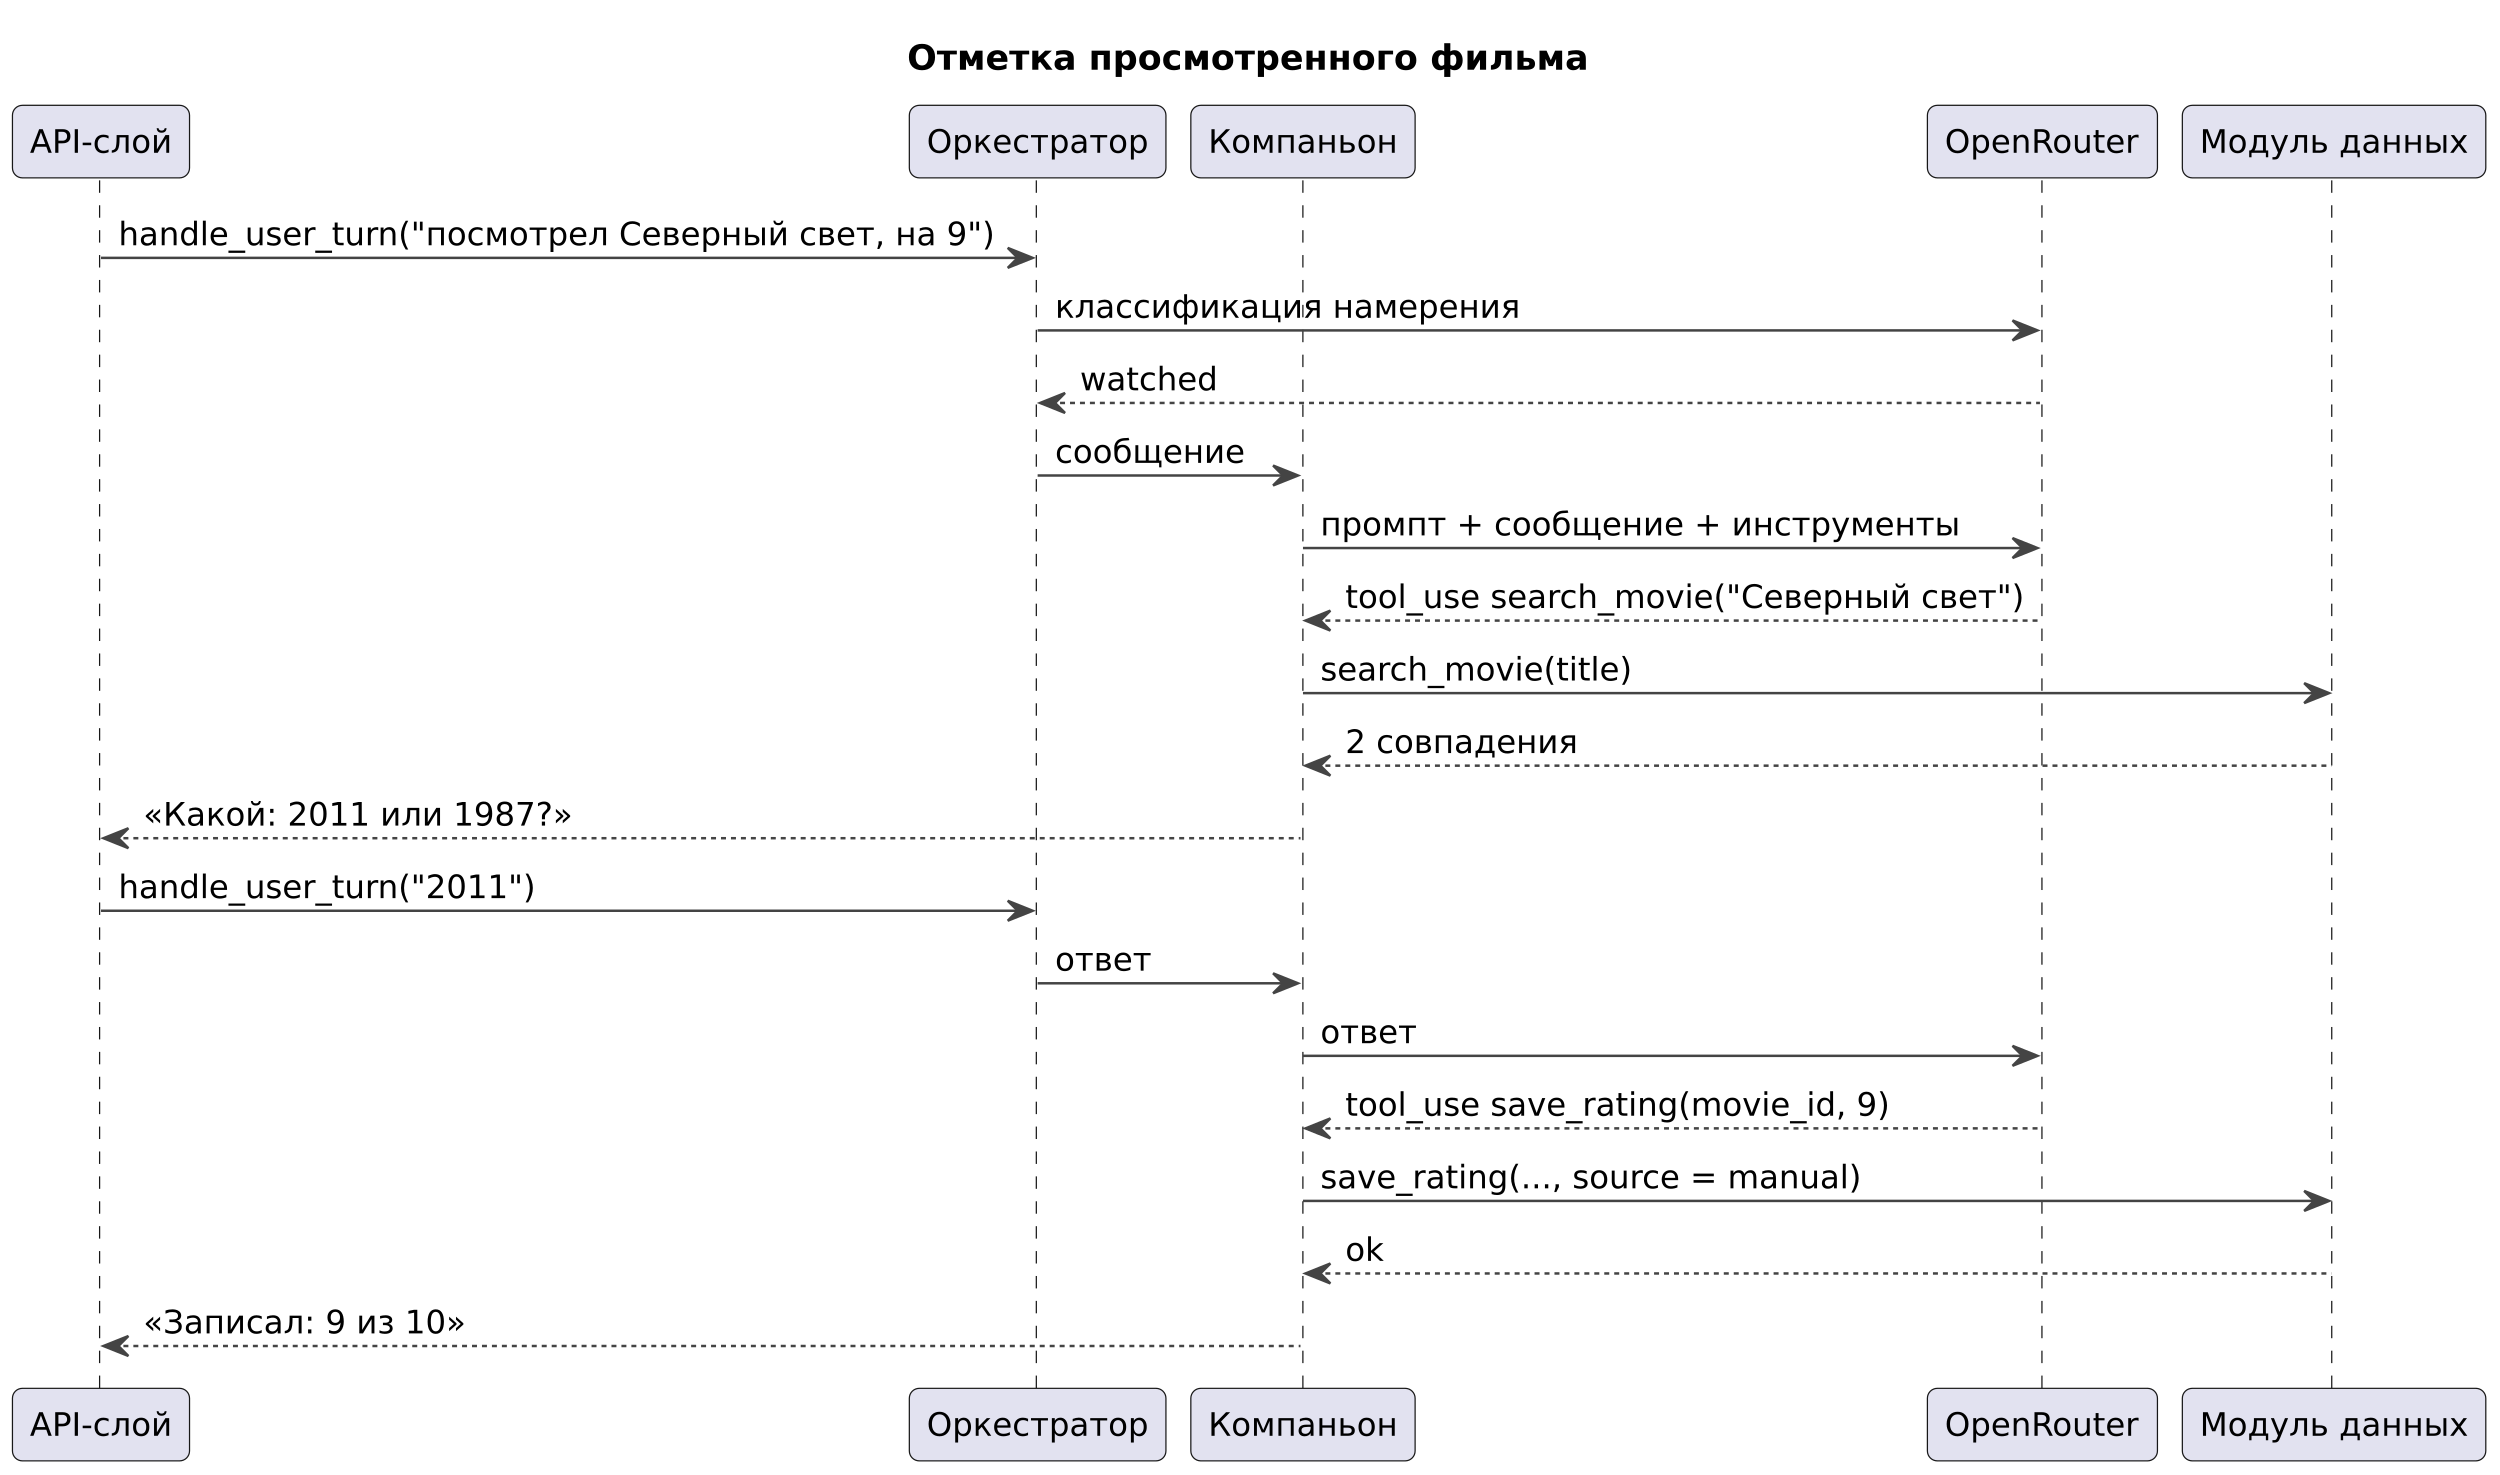
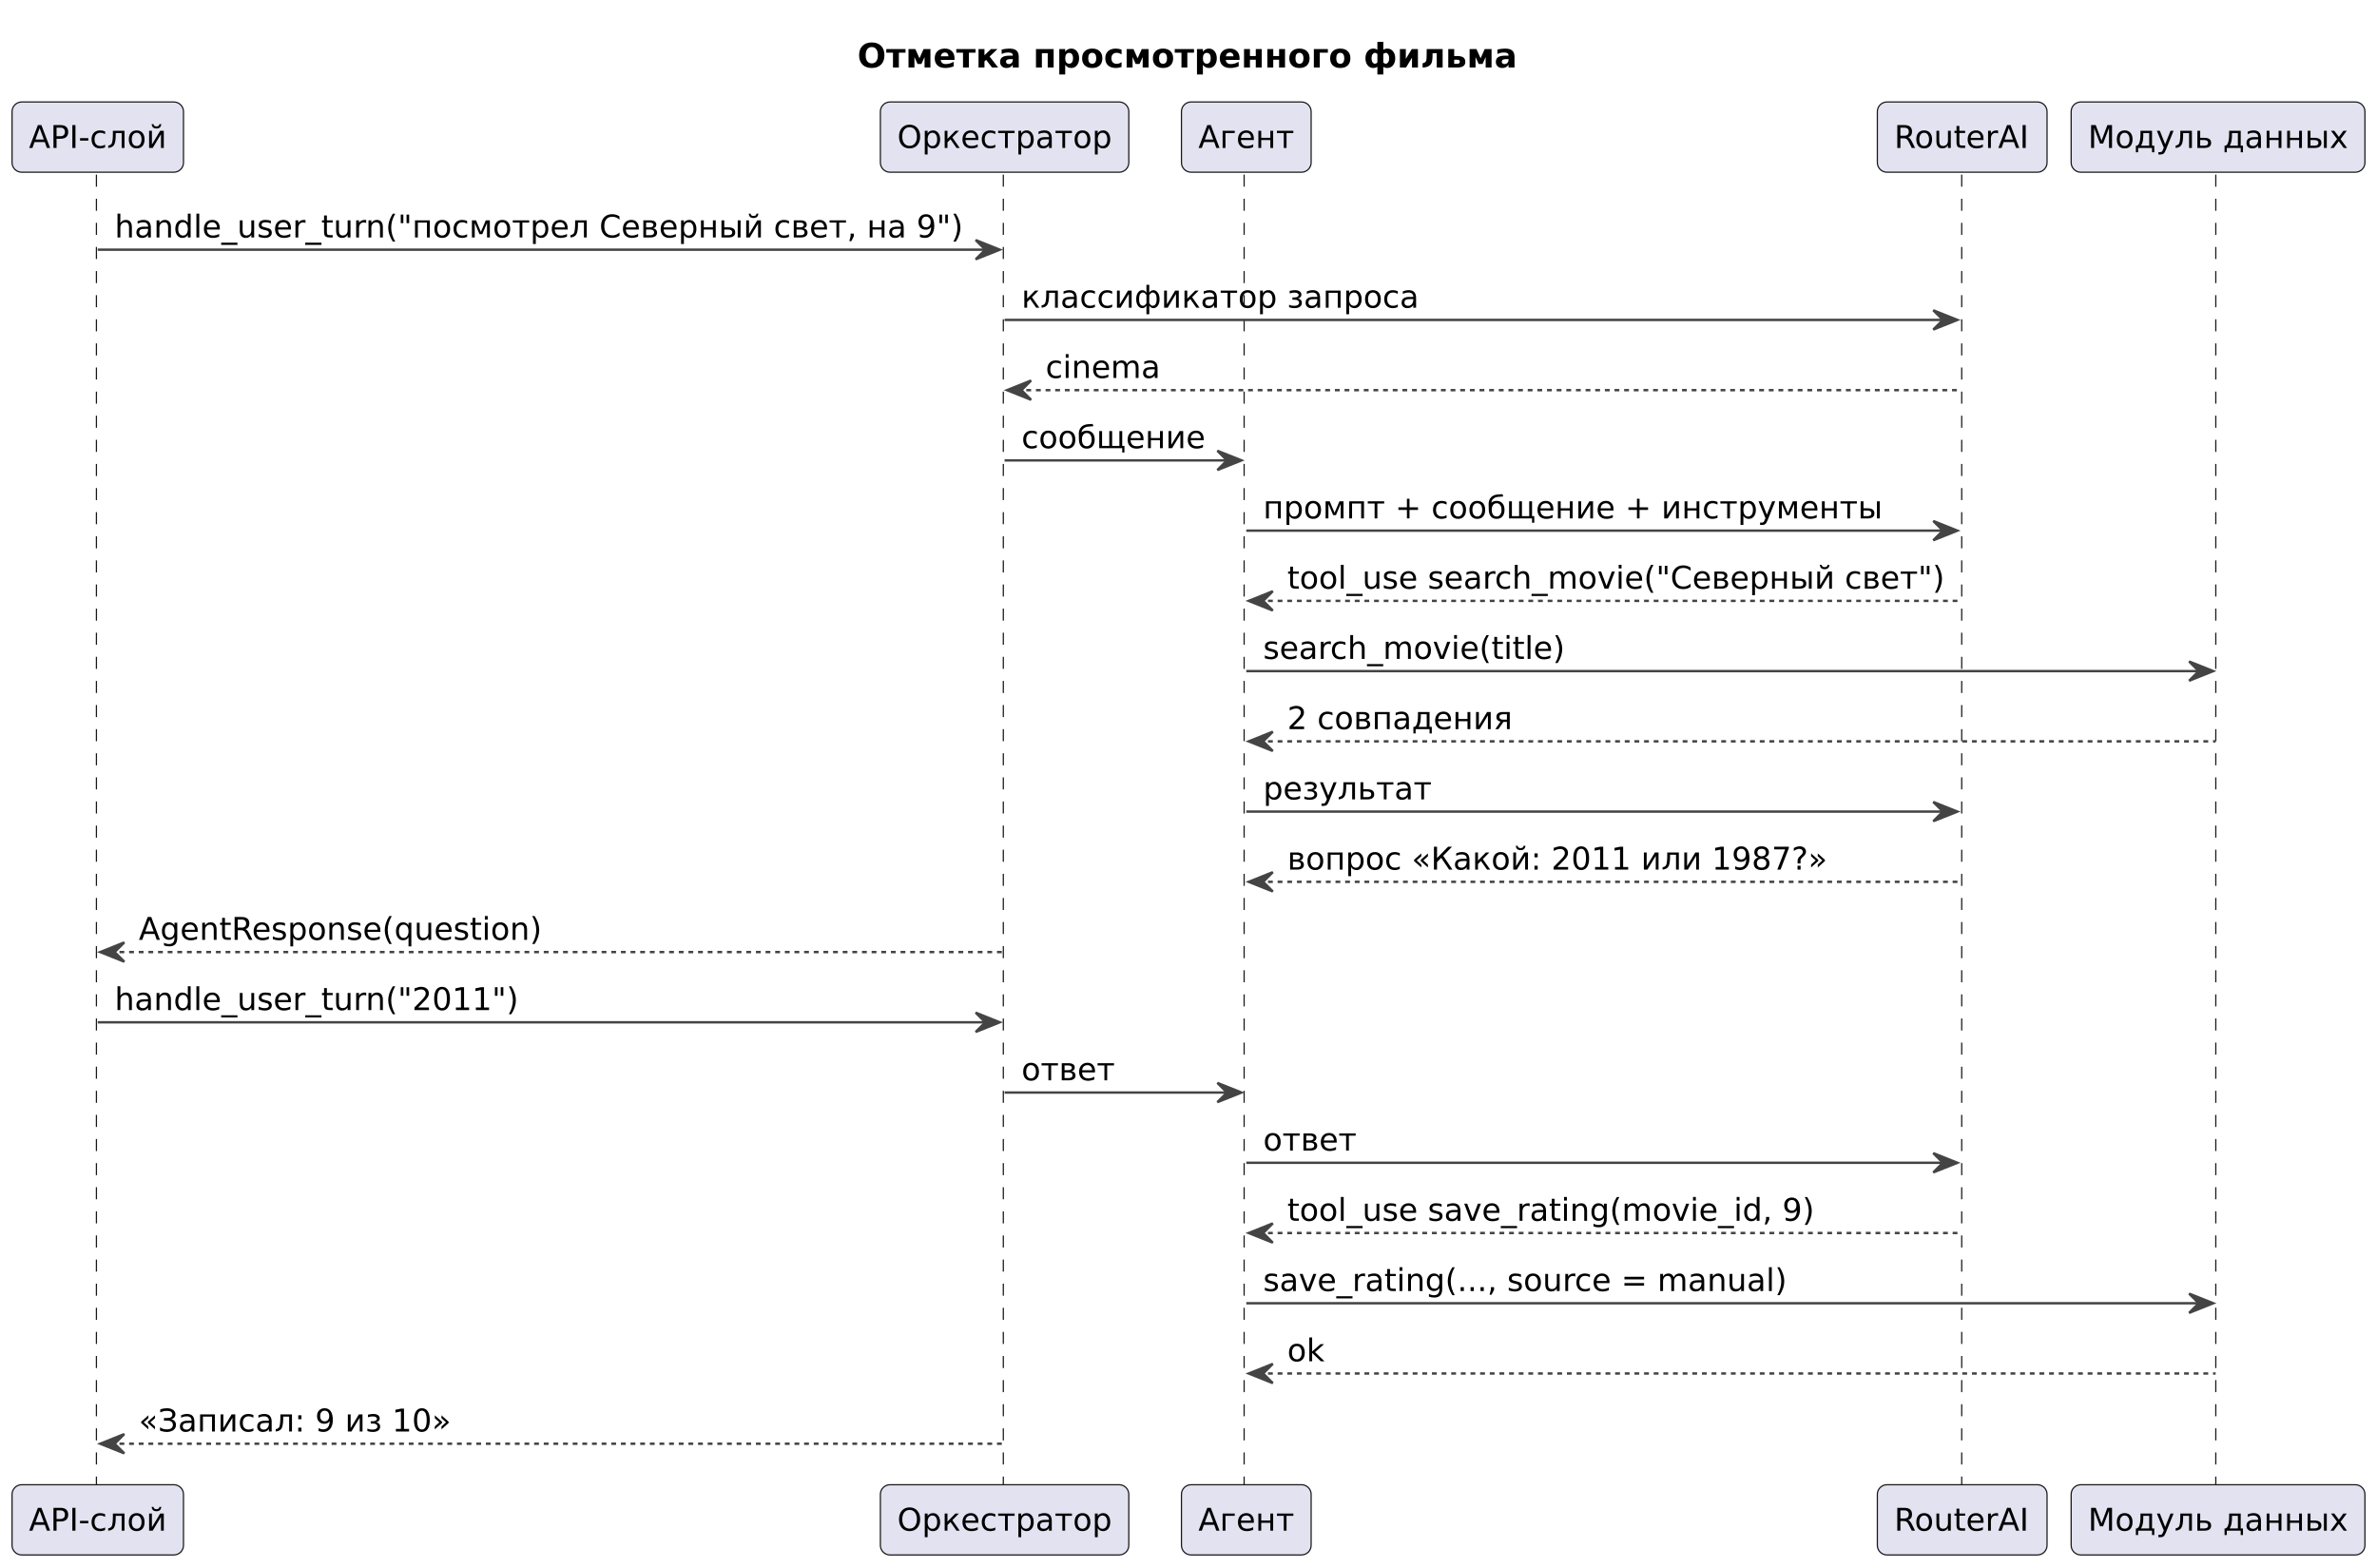
- <svg xmlns="http://www.w3.org/2000/svg" contentStyleType="text/css" data-diagram-type="SEQUENCE" height="592px" preserveAspectRatio="none" style="width:1004px;height:592px;background:#FFFFFF;" version="1.1" viewBox="0 0 1004 592" width="1004px" zoomAndPan="magnify">
+ <svg xmlns="http://www.w3.org/2000/svg" contentStyleType="text/css" data-diagram-type="SEQUENCE" height="650px" preserveAspectRatio="none" style="width:986px;height:650px;background:#FFFFFF;" version="1.1" viewBox="0 0 986 650" width="986px" zoomAndPan="magnify">
  <defs />
  <g>
-     <text fill="#000000" font-family="DejaVu Sans" font-size="14" font-weight="bold" lengthAdjust="spacing" textLength="273.663" x="364.316" y="27.995">Отметка просмотренного фильма</text>
+     <text fill="#000000" font-family="DejaVu Sans" font-size="14" font-weight="bold" lengthAdjust="spacing" textLength="273.663" x="355.668" y="27.995">Отметка просмотренного фильма</text>
    <g>
-       <rect fill="#000000" fill-opacity="0" height="486.125" width="8" x="36.558" y="72.43" />
-       <line style="stroke:#181818;stroke-width:0.5;stroke-dasharray:5,5;" x1="40" x2="40" y1="72.43" y2="558.555" />
+       <rect fill="#000000" fill-opacity="0" height="544.391" width="8" x="36.558" y="72.43" />
+       <line style="stroke:#181818;stroke-width:0.5;stroke-dasharray:5,5;" x1="40" x2="40" y1="72.43" y2="616.82" />
    </g>
    <g>
-       <rect fill="#000000" fill-opacity="0" height="486.125" width="8" x="412.713" y="72.43" />
-       <line style="stroke:#181818;stroke-width:0.5;stroke-dasharray:5,5;" x1="416.188" x2="416.188" y1="72.43" y2="558.555" />
+       <rect fill="#000000" fill-opacity="0" height="544.391" width="8" x="412.713" y="72.43" />
+       <line style="stroke:#181818;stroke-width:0.5;stroke-dasharray:5,5;" x1="416.188" x2="416.188" y1="72.43" y2="616.82" />
    </g>
    <g>
-       <rect fill="#000000" fill-opacity="0" height="486.125" width="8" x="519.274" y="72.43" />
-       <line style="stroke:#181818;stroke-width:0.5;stroke-dasharray:5,5;" x1="523.239" x2="523.239" y1="72.43" y2="558.555" />
+       <rect fill="#000000" fill-opacity="0" height="544.391" width="8" x="512.974" y="72.43" />
+       <line style="stroke:#181818;stroke-width:0.5;stroke-dasharray:5,5;" x1="516.077" x2="516.077" y1="72.43" y2="616.82" />
    </g>
    <g>
-       <rect fill="#000000" fill-opacity="0" height="486.125" width="8" x="816.236" y="72.43" />
-       <line style="stroke:#181818;stroke-width:0.5;stroke-dasharray:5,5;" x1="820.043" x2="820.043" y1="72.43" y2="558.555" />
+       <rect fill="#000000" fill-opacity="0" height="544.391" width="8" x="809.936" y="72.43" />
+       <line style="stroke:#181818;stroke-width:0.5;stroke-dasharray:5,5;" x1="813.74" x2="813.74" y1="72.43" y2="616.82" />
    </g>
    <g>
-       <rect fill="#000000" fill-opacity="0" height="486.125" width="8" x="933.362" y="72.43" />
-       <line style="stroke:#181818;stroke-width:0.5;stroke-dasharray:5,5;" x1="936.43" x2="936.43" y1="72.43" y2="558.555" />
+       <rect fill="#000000" fill-opacity="0" height="544.391" width="8" x="916.065" y="72.43" />
+       <line style="stroke:#181818;stroke-width:0.5;stroke-dasharray:5,5;" x1="919.132" x2="919.132" y1="72.43" y2="616.82" />
    </g>
    <g class="participant participant-head" data-participant="API">
      <rect fill="#E2E2F0" height="29.133" rx="4" ry="4" style="stroke:#181818;stroke-width:0.5;" width="71.116" x="5" y="42.297" />
      <text fill="#000000" font-family="DejaVu Sans" font-size="13" lengthAdjust="spacing" textLength="57.116" x="12" y="61.364">API-слой</text>
    </g>
    <g class="participant participant-tail" data-participant="API">
-       <rect fill="#E2E2F0" height="29.133" rx="4" ry="4" style="stroke:#181818;stroke-width:0.5;" width="71.116" x="5" y="557.555" />
-       <text fill="#000000" font-family="DejaVu Sans" font-size="13" lengthAdjust="spacing" textLength="57.116" x="12" y="576.622">API-слой</text>
+       <rect fill="#E2E2F0" height="29.133" rx="4" ry="4" style="stroke:#181818;stroke-width:0.5;" width="71.116" x="5" y="615.82" />
+       <text fill="#000000" font-family="DejaVu Sans" font-size="13" lengthAdjust="spacing" textLength="57.116" x="12" y="634.887">API-слой</text>
    </g>
    <g class="participant participant-head" data-participant="O">
      <rect fill="#E2E2F0" height="29.133" rx="4" ry="4" style="stroke:#181818;stroke-width:0.5;" width="103.051" x="365.188" y="42.297" />
      <text fill="#000000" font-family="DejaVu Sans" font-size="13" lengthAdjust="spacing" textLength="89.051" x="372.188" y="61.364">Оркестратор</text>
    </g>
    <g class="participant participant-tail" data-participant="O">
-       <rect fill="#E2E2F0" height="29.133" rx="4" ry="4" style="stroke:#181818;stroke-width:0.5;" width="103.051" x="365.188" y="557.555" />
-       <text fill="#000000" font-family="DejaVu Sans" font-size="13" lengthAdjust="spacing" textLength="89.051" x="372.188" y="576.622">Оркестратор</text>
+       <rect fill="#E2E2F0" height="29.133" rx="4" ry="4" style="stroke:#181818;stroke-width:0.5;" width="103.051" x="365.188" y="615.82" />
+       <text fill="#000000" font-family="DejaVu Sans" font-size="13" lengthAdjust="spacing" textLength="89.051" x="372.188" y="634.887">Оркестратор</text>
    </g>
-     <g class="participant participant-head" data-participant="CA">
-       <rect fill="#E2E2F0" height="29.133" rx="4" ry="4" style="stroke:#181818;stroke-width:0.5;" width="90.07" x="478.239" y="42.297" />
-       <text fill="#000000" font-family="DejaVu Sans" font-size="13" lengthAdjust="spacing" textLength="76.07" x="485.239" y="61.364">Компаньон</text>
+     <g class="participant participant-head" data-participant="A">
+       <rect fill="#E2E2F0" height="29.133" rx="4" ry="4" style="stroke:#181818;stroke-width:0.5;" width="53.794" x="490.077" y="42.297" />
+       <text fill="#000000" font-family="DejaVu Sans" font-size="13" lengthAdjust="spacing" textLength="39.794" x="497.077" y="61.364">Агент</text>
    </g>
-     <g class="participant participant-tail" data-participant="CA">
-       <rect fill="#E2E2F0" height="29.133" rx="4" ry="4" style="stroke:#181818;stroke-width:0.5;" width="90.07" x="478.239" y="557.555" />
-       <text fill="#000000" font-family="DejaVu Sans" font-size="13" lengthAdjust="spacing" textLength="76.07" x="485.239" y="576.622">Компаньон</text>
+     <g class="participant participant-tail" data-participant="A">
+       <rect fill="#E2E2F0" height="29.133" rx="4" ry="4" style="stroke:#181818;stroke-width:0.5;" width="53.794" x="490.077" y="615.82" />
+       <text fill="#000000" font-family="DejaVu Sans" font-size="13" lengthAdjust="spacing" textLength="39.794" x="497.077" y="634.887">Агент</text>
    </g>
    <g class="participant participant-head" data-participant="M">
-       <rect fill="#E2E2F0" height="29.133" rx="4" ry="4" style="stroke:#181818;stroke-width:0.5;" width="92.387" x="774.043" y="42.297" />
-       <text fill="#000000" font-family="DejaVu Sans" font-size="13" lengthAdjust="spacing" textLength="78.387" x="781.043" y="61.364">OpenRouter</text>
+       <rect fill="#E2E2F0" height="29.133" rx="4" ry="4" style="stroke:#181818;stroke-width:0.5;" width="70.393" x="778.74" y="42.297" />
+       <text fill="#000000" font-family="DejaVu Sans" font-size="13" lengthAdjust="spacing" textLength="56.393" x="785.74" y="61.364">RouterAI</text>
    </g>
    <g class="participant participant-tail" data-participant="M">
-       <rect fill="#E2E2F0" height="29.133" rx="4" ry="4" style="stroke:#181818;stroke-width:0.5;" width="92.387" x="774.043" y="557.555" />
-       <text fill="#000000" font-family="DejaVu Sans" font-size="13" lengthAdjust="spacing" textLength="78.387" x="781.043" y="576.622">OpenRouter</text>
+       <rect fill="#E2E2F0" height="29.133" rx="4" ry="4" style="stroke:#181818;stroke-width:0.5;" width="70.393" x="778.74" y="615.82" />
+       <text fill="#000000" font-family="DejaVu Sans" font-size="13" lengthAdjust="spacing" textLength="56.393" x="785.74" y="634.887">RouterAI</text>
    </g>
    <g class="participant participant-head" data-participant="D">
-       <rect fill="#E2E2F0" height="29.133" rx="4" ry="4" style="stroke:#181818;stroke-width:0.5;" width="121.866" x="876.43" y="42.297" />
-       <text fill="#000000" font-family="DejaVu Sans" font-size="13" lengthAdjust="spacing" textLength="107.866" x="883.43" y="61.364">Модуль данных</text>
+       <rect fill="#E2E2F0" height="29.133" rx="4" ry="4" style="stroke:#181818;stroke-width:0.5;" width="121.866" x="859.132" y="42.297" />
+       <text fill="#000000" font-family="DejaVu Sans" font-size="13" lengthAdjust="spacing" textLength="107.866" x="866.132" y="61.364">Модуль данных</text>
    </g>
    <g class="participant participant-tail" data-participant="D">
-       <rect fill="#E2E2F0" height="29.133" rx="4" ry="4" style="stroke:#181818;stroke-width:0.5;" width="121.866" x="876.43" y="557.555" />
-       <text fill="#000000" font-family="DejaVu Sans" font-size="13" lengthAdjust="spacing" textLength="107.866" x="883.43" y="576.622">Модуль данных</text>
+       <rect fill="#E2E2F0" height="29.133" rx="4" ry="4" style="stroke:#181818;stroke-width:0.5;" width="121.866" x="859.132" y="615.82" />
+       <text fill="#000000" font-family="DejaVu Sans" font-size="13" lengthAdjust="spacing" textLength="107.866" x="866.132" y="634.887">Модуль данных</text>
    </g>
    <g class="message" data-participant-1="API" data-participant-2="O">
      <polygon fill="#444444" points="404.713,99.562,414.713,103.562,404.713,107.562,408.713,103.562" style="stroke:#444444;stroke-width:1;" />
      <line style="stroke:#444444;stroke-width:1;" x1="40.558" x2="410.713" y1="103.562" y2="103.562" />
      <text fill="#000000" font-family="DejaVu Sans" font-size="13" lengthAdjust="spacing" textLength="352.155" x="47.558" y="98.497">handle_user_turn("посмотрел Северный свет, на 9")</text>
    </g>
    <g class="message" data-participant-1="O" data-participant-2="M">
-       <polygon fill="#444444" points="808.236,128.695,818.236,132.695,808.236,136.695,812.236,132.695" style="stroke:#444444;stroke-width:1;" />
-       <line style="stroke:#444444;stroke-width:1;" x1="416.713" x2="814.236" y1="132.695" y2="132.695" />
-       <text fill="#000000" font-family="DejaVu Sans" font-size="13" lengthAdjust="spacing" textLength="186.792" x="423.713" y="127.629">классификация намерения</text>
+       <polygon fill="#444444" points="801.936,128.695,811.936,132.695,801.936,136.695,805.936,132.695" style="stroke:#444444;stroke-width:1;" />
+       <line style="stroke:#444444;stroke-width:1;" x1="416.713" x2="807.936" y1="132.695" y2="132.695" />
+       <text fill="#000000" font-family="DejaVu Sans" font-size="13" lengthAdjust="spacing" textLength="164.861" x="423.713" y="127.629">классификатор запроса</text>
    </g>
    <g class="message" data-participant-1="M" data-participant-2="O">
      <polygon fill="#444444" points="427.713,157.828,417.713,161.828,427.713,165.828,423.713,161.828" style="stroke:#444444;stroke-width:1;" />
-       <line style="stroke:#444444;stroke-width:1;stroke-dasharray:2,2;" x1="421.713" x2="819.236" y1="161.828" y2="161.828" />
-       <text fill="#000000" font-family="DejaVu Sans" font-size="13" lengthAdjust="spacing" textLength="55.333" x="433.713" y="156.762">watched</text>
+       <line style="stroke:#444444;stroke-width:1;stroke-dasharray:2,2;" x1="421.713" x2="812.936" y1="161.828" y2="161.828" />
+       <text fill="#000000" font-family="DejaVu Sans" font-size="13" lengthAdjust="spacing" textLength="47.627" x="433.713" y="156.762">cinema</text>
    </g>
-     <g class="message" data-participant-1="O" data-participant-2="CA">
-       <polygon fill="#444444" points="511.274,186.961,521.274,190.961,511.274,194.961,515.274,190.961" style="stroke:#444444;stroke-width:1;" />
-       <line style="stroke:#444444;stroke-width:1;" x1="416.713" x2="517.274" y1="190.961" y2="190.961" />
+     <g class="message" data-participant-1="O" data-participant-2="A">
+       <polygon fill="#444444" points="504.974,186.961,514.974,190.961,504.974,194.961,508.974,190.961" style="stroke:#444444;stroke-width:1;" />
+       <line style="stroke:#444444;stroke-width:1;" x1="416.713" x2="510.974" y1="190.961" y2="190.961" />
      <text fill="#000000" font-family="DejaVu Sans" font-size="13" lengthAdjust="spacing" textLength="76.261" x="423.713" y="185.895">сообщение</text>
    </g>
-     <g class="message" data-participant-1="CA" data-participant-2="M">
-       <polygon fill="#444444" points="808.236,216.094,818.236,220.094,808.236,224.094,812.236,220.094" style="stroke:#444444;stroke-width:1;" />
-       <line style="stroke:#444444;stroke-width:1;" x1="523.274" x2="814.236" y1="220.094" y2="220.094" />
-       <text fill="#000000" font-family="DejaVu Sans" font-size="13" lengthAdjust="spacing" textLength="256.915" x="530.274" y="215.028">промпт + сообщение + инструменты</text>
+     <g class="message" data-participant-1="A" data-participant-2="M">
+       <polygon fill="#444444" points="801.936,216.094,811.936,220.094,801.936,224.094,805.936,220.094" style="stroke:#444444;stroke-width:1;" />
+       <line style="stroke:#444444;stroke-width:1;" x1="516.974" x2="807.936" y1="220.094" y2="220.094" />
+       <text fill="#000000" font-family="DejaVu Sans" font-size="13" lengthAdjust="spacing" textLength="256.915" x="523.974" y="215.028">промпт + сообщение + инструменты</text>
    </g>
-     <g class="message" data-participant-1="M" data-participant-2="CA">
-       <polygon fill="#444444" points="534.274,245.227,524.274,249.227,534.274,253.227,530.274,249.227" style="stroke:#444444;stroke-width:1;" />
-       <line style="stroke:#444444;stroke-width:1;stroke-dasharray:2,2;" x1="528.274" x2="819.236" y1="249.227" y2="249.227" />
-       <text fill="#000000" font-family="DejaVu Sans" font-size="13" lengthAdjust="spacing" textLength="272.962" x="540.274" y="244.161">tool_use search_movie("Северный свет")</text>
+     <g class="message" data-participant-1="M" data-participant-2="A">
+       <polygon fill="#444444" points="527.974,245.227,517.974,249.227,527.974,253.227,523.974,249.227" style="stroke:#444444;stroke-width:1;" />
+       <line style="stroke:#444444;stroke-width:1;stroke-dasharray:2,2;" x1="521.974" x2="812.936" y1="249.227" y2="249.227" />
+       <text fill="#000000" font-family="DejaVu Sans" font-size="13" lengthAdjust="spacing" textLength="272.962" x="533.974" y="244.161">tool_use search_movie("Северный свет")</text>
    </g>
-     <g class="message" data-participant-1="CA" data-participant-2="D">
-       <polygon fill="#444444" points="925.362,274.359,935.362,278.359,925.362,282.359,929.362,278.359" style="stroke:#444444;stroke-width:1;" />
-       <line style="stroke:#444444;stroke-width:1;" x1="523.274" x2="931.362" y1="278.359" y2="278.359" />
-       <text fill="#000000" font-family="DejaVu Sans" font-size="13" lengthAdjust="spacing" textLength="125.449" x="530.274" y="273.293">search_movie(title)</text>
+     <g class="message" data-participant-1="A" data-participant-2="D">
+       <polygon fill="#444444" points="908.065,274.359,918.065,278.359,908.065,282.359,912.065,278.359" style="stroke:#444444;stroke-width:1;" />
+       <line style="stroke:#444444;stroke-width:1;" x1="516.974" x2="914.065" y1="278.359" y2="278.359" />
+       <text fill="#000000" font-family="DejaVu Sans" font-size="13" lengthAdjust="spacing" textLength="125.449" x="523.974" y="273.293">search_movie(title)</text>
    </g>
-     <g class="message" data-participant-1="D" data-participant-2="CA">
-       <polygon fill="#444444" points="534.274,303.492,524.274,307.492,534.274,311.492,530.274,307.492" style="stroke:#444444;stroke-width:1;" />
-       <line style="stroke:#444444;stroke-width:1;stroke-dasharray:2,2;" x1="528.274" x2="936.362" y1="307.492" y2="307.492" />
-       <text fill="#000000" font-family="DejaVu Sans" font-size="13" lengthAdjust="spacing" textLength="93.387" x="540.274" y="302.426">2 совпадения</text>
+     <g class="message" data-participant-1="D" data-participant-2="A">
+       <polygon fill="#444444" points="527.974,303.492,517.974,307.492,527.974,311.492,523.974,307.492" style="stroke:#444444;stroke-width:1;" />
+       <line style="stroke:#444444;stroke-width:1;stroke-dasharray:2,2;" x1="521.974" x2="919.065" y1="307.492" y2="307.492" />
+       <text fill="#000000" font-family="DejaVu Sans" font-size="13" lengthAdjust="spacing" textLength="93.387" x="533.974" y="302.426">2 совпадения</text>
    </g>
-     <g class="message" data-participant-1="CA" data-participant-2="API">
-       <polygon fill="#444444" points="51.558,332.625,41.558,336.625,51.558,340.625,47.558,336.625" style="stroke:#444444;stroke-width:1;" />
-       <line style="stroke:#444444;stroke-width:1;stroke-dasharray:2,2;" x1="45.558" x2="522.274" y1="336.625" y2="336.625" />
-       <text fill="#000000" font-family="DejaVu Sans" font-size="13" lengthAdjust="spacing" textLength="172.409" x="57.558" y="331.559">«Какой: 2011 или 1987?»</text>
+     <g class="message" data-participant-1="A" data-participant-2="M">
+       <polygon fill="#444444" points="801.936,332.625,811.936,336.625,801.936,340.625,805.936,336.625" style="stroke:#444444;stroke-width:1;" />
+       <line style="stroke:#444444;stroke-width:1;" x1="516.974" x2="807.936" y1="336.625" y2="336.625" />
+       <text fill="#000000" font-family="DejaVu Sans" font-size="13" lengthAdjust="spacing" textLength="69.939" x="523.974" y="331.559">результат</text>
+     </g>
+     <g class="message" data-participant-1="M" data-participant-2="A">
+       <polygon fill="#444444" points="527.974,361.758,517.974,365.758,527.974,369.758,523.974,365.758" style="stroke:#444444;stroke-width:1;" />
+       <line style="stroke:#444444;stroke-width:1;stroke-dasharray:2,2;" x1="521.974" x2="812.936" y1="365.758" y2="365.758" />
+       <text fill="#000000" font-family="DejaVu Sans" font-size="13" lengthAdjust="spacing" textLength="224.009" x="533.974" y="360.692">вопрос «Какой: 2011 или 1987?»</text>
+     </g>
+     <g class="message" data-participant-1="O" data-participant-2="API">
+       <polygon fill="#444444" points="51.558,390.891,41.558,394.891,51.558,398.891,47.558,394.891" style="stroke:#444444;stroke-width:1;" />
+       <line style="stroke:#444444;stroke-width:1;stroke-dasharray:2,2;" x1="45.558" x2="415.713" y1="394.891" y2="394.891" />
+       <text fill="#000000" font-family="DejaVu Sans" font-size="13" lengthAdjust="spacing" textLength="167.807" x="57.558" y="389.825">AgentResponse(question)</text>
    </g>
    <g class="message" data-participant-1="API" data-participant-2="O">
-       <polygon fill="#444444" points="404.713,361.758,414.713,365.758,404.713,369.758,408.713,365.758" style="stroke:#444444;stroke-width:1;" />
-       <line style="stroke:#444444;stroke-width:1;" x1="40.558" x2="410.713" y1="365.758" y2="365.758" />
-       <text fill="#000000" font-family="DejaVu Sans" font-size="13" lengthAdjust="spacing" textLength="167.769" x="47.558" y="360.692">handle_user_turn("2011")</text>
+       <polygon fill="#444444" points="404.713,420.023,414.713,424.023,404.713,428.023,408.713,424.023" style="stroke:#444444;stroke-width:1;" />
+       <line style="stroke:#444444;stroke-width:1;" x1="40.558" x2="410.713" y1="424.023" y2="424.023" />
+       <text fill="#000000" font-family="DejaVu Sans" font-size="13" lengthAdjust="spacing" textLength="167.769" x="47.558" y="418.957">handle_user_turn("2011")</text>
    </g>
-     <g class="message" data-participant-1="O" data-participant-2="CA">
-       <polygon fill="#444444" points="511.274,390.891,521.274,394.891,511.274,398.891,515.274,394.891" style="stroke:#444444;stroke-width:1;" />
-       <line style="stroke:#444444;stroke-width:1;" x1="416.713" x2="517.274" y1="394.891" y2="394.891" />
-       <text fill="#000000" font-family="DejaVu Sans" font-size="13" lengthAdjust="spacing" textLength="38.759" x="423.713" y="389.825">ответ</text>
+     <g class="message" data-participant-1="O" data-participant-2="A">
+       <polygon fill="#444444" points="504.974,449.156,514.974,453.156,504.974,457.156,508.974,453.156" style="stroke:#444444;stroke-width:1;" />
+       <line style="stroke:#444444;stroke-width:1;" x1="416.713" x2="510.974" y1="453.156" y2="453.156" />
+       <text fill="#000000" font-family="DejaVu Sans" font-size="13" lengthAdjust="spacing" textLength="38.759" x="423.713" y="448.09">ответ</text>
    </g>
-     <g class="message" data-participant-1="CA" data-participant-2="M">
-       <polygon fill="#444444" points="808.236,420.023,818.236,424.023,808.236,428.023,812.236,424.023" style="stroke:#444444;stroke-width:1;" />
-       <line style="stroke:#444444;stroke-width:1;" x1="523.274" x2="814.236" y1="424.023" y2="424.023" />
-       <text fill="#000000" font-family="DejaVu Sans" font-size="13" lengthAdjust="spacing" textLength="38.759" x="530.274" y="418.957">ответ</text>
+     <g class="message" data-participant-1="A" data-participant-2="M">
+       <polygon fill="#444444" points="801.936,478.289,811.936,482.289,801.936,486.289,805.936,482.289" style="stroke:#444444;stroke-width:1;" />
+       <line style="stroke:#444444;stroke-width:1;" x1="516.974" x2="807.936" y1="482.289" y2="482.289" />
+       <text fill="#000000" font-family="DejaVu Sans" font-size="13" lengthAdjust="spacing" textLength="38.759" x="523.974" y="477.223">ответ</text>
    </g>
-     <g class="message" data-participant-1="M" data-participant-2="CA">
-       <polygon fill="#444444" points="534.274,449.156,524.274,453.156,534.274,457.156,530.274,453.156" style="stroke:#444444;stroke-width:1;" />
-       <line style="stroke:#444444;stroke-width:1;stroke-dasharray:2,2;" x1="528.274" x2="819.236" y1="453.156" y2="453.156" />
-       <text fill="#000000" font-family="DejaVu Sans" font-size="13" lengthAdjust="spacing" textLength="218.664" x="540.274" y="448.09">tool_use save_rating(movie_id, 9)</text>
+     <g class="message" data-participant-1="M" data-participant-2="A">
+       <polygon fill="#444444" points="527.974,507.422,517.974,511.422,527.974,515.422,523.974,511.422" style="stroke:#444444;stroke-width:1;" />
+       <line style="stroke:#444444;stroke-width:1;stroke-dasharray:2,2;" x1="521.974" x2="812.936" y1="511.422" y2="511.422" />
+       <text fill="#000000" font-family="DejaVu Sans" font-size="13" lengthAdjust="spacing" textLength="218.664" x="533.974" y="506.356">tool_use save_rating(movie_id, 9)</text>
    </g>
-     <g class="message" data-participant-1="CA" data-participant-2="D">
-       <polygon fill="#444444" points="925.362,478.289,935.362,482.289,925.362,486.289,929.362,482.289" style="stroke:#444444;stroke-width:1;" />
-       <line style="stroke:#444444;stroke-width:1;" x1="523.274" x2="931.362" y1="482.289" y2="482.289" />
-       <text fill="#000000" font-family="DejaVu Sans" font-size="13" lengthAdjust="spacing" textLength="217.547" x="530.274" y="477.223">save_rating(..., source = manual)</text>
+     <g class="message" data-participant-1="A" data-participant-2="D">
+       <polygon fill="#444444" points="908.065,536.555,918.065,540.555,908.065,544.555,912.065,540.555" style="stroke:#444444;stroke-width:1;" />
+       <line style="stroke:#444444;stroke-width:1;" x1="516.974" x2="914.065" y1="540.555" y2="540.555" />
+       <text fill="#000000" font-family="DejaVu Sans" font-size="13" lengthAdjust="spacing" textLength="217.547" x="523.974" y="535.489">save_rating(..., source = manual)</text>
    </g>
-     <g class="message" data-participant-1="D" data-participant-2="CA">
-       <polygon fill="#444444" points="534.274,507.422,524.274,511.422,534.274,515.422,530.274,511.422" style="stroke:#444444;stroke-width:1;" />
-       <line style="stroke:#444444;stroke-width:1;stroke-dasharray:2,2;" x1="528.274" x2="936.362" y1="511.422" y2="511.422" />
-       <text fill="#000000" font-family="DejaVu Sans" font-size="13" lengthAdjust="spacing" textLength="15.482" x="540.274" y="506.356">ok</text>
+     <g class="message" data-participant-1="D" data-participant-2="A">
+       <polygon fill="#444444" points="527.974,565.688,517.974,569.688,527.974,573.688,523.974,569.688" style="stroke:#444444;stroke-width:1;" />
+       <line style="stroke:#444444;stroke-width:1;stroke-dasharray:2,2;" x1="521.974" x2="919.065" y1="569.688" y2="569.688" />
+       <text fill="#000000" font-family="DejaVu Sans" font-size="13" lengthAdjust="spacing" textLength="15.482" x="533.974" y="564.622">ok</text>
    </g>
-     <g class="message" data-participant-1="CA" data-participant-2="API">
-       <polygon fill="#444444" points="51.558,536.555,41.558,540.555,51.558,544.555,47.558,540.555" style="stroke:#444444;stroke-width:1;" />
-       <line style="stroke:#444444;stroke-width:1;stroke-dasharray:2,2;" x1="45.558" x2="522.274" y1="540.555" y2="540.555" />
-       <text fill="#000000" font-family="DejaVu Sans" font-size="13" lengthAdjust="spacing" textLength="129.53" x="57.558" y="535.489">«Записал: 9 из 10»</text>
+     <g class="message" data-participant-1="O" data-participant-2="API">
+       <polygon fill="#444444" points="51.558,594.82,41.558,598.82,51.558,602.82,47.558,598.82" style="stroke:#444444;stroke-width:1;" />
+       <line style="stroke:#444444;stroke-width:1;stroke-dasharray:2,2;" x1="45.558" x2="415.713" y1="598.82" y2="598.82" />
+       <text fill="#000000" font-family="DejaVu Sans" font-size="13" lengthAdjust="spacing" textLength="129.53" x="57.558" y="593.754">«Записал: 9 из 10»</text>
    </g>
  </g>
</svg>
